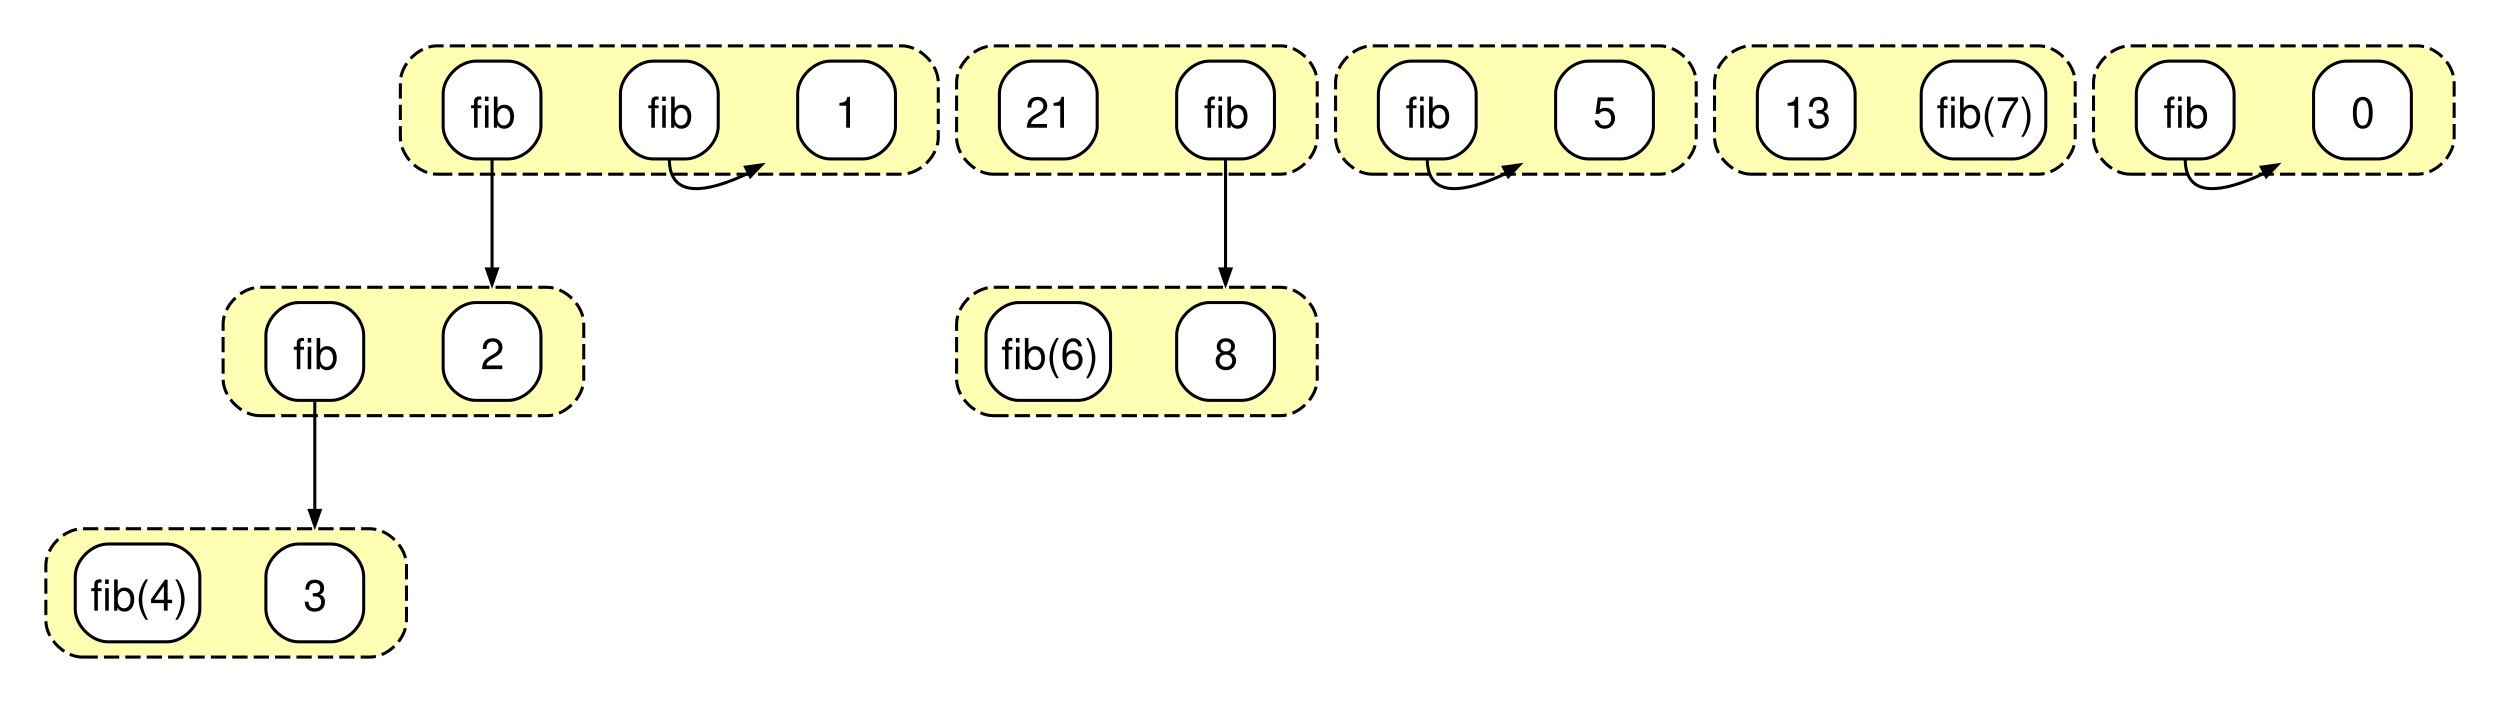
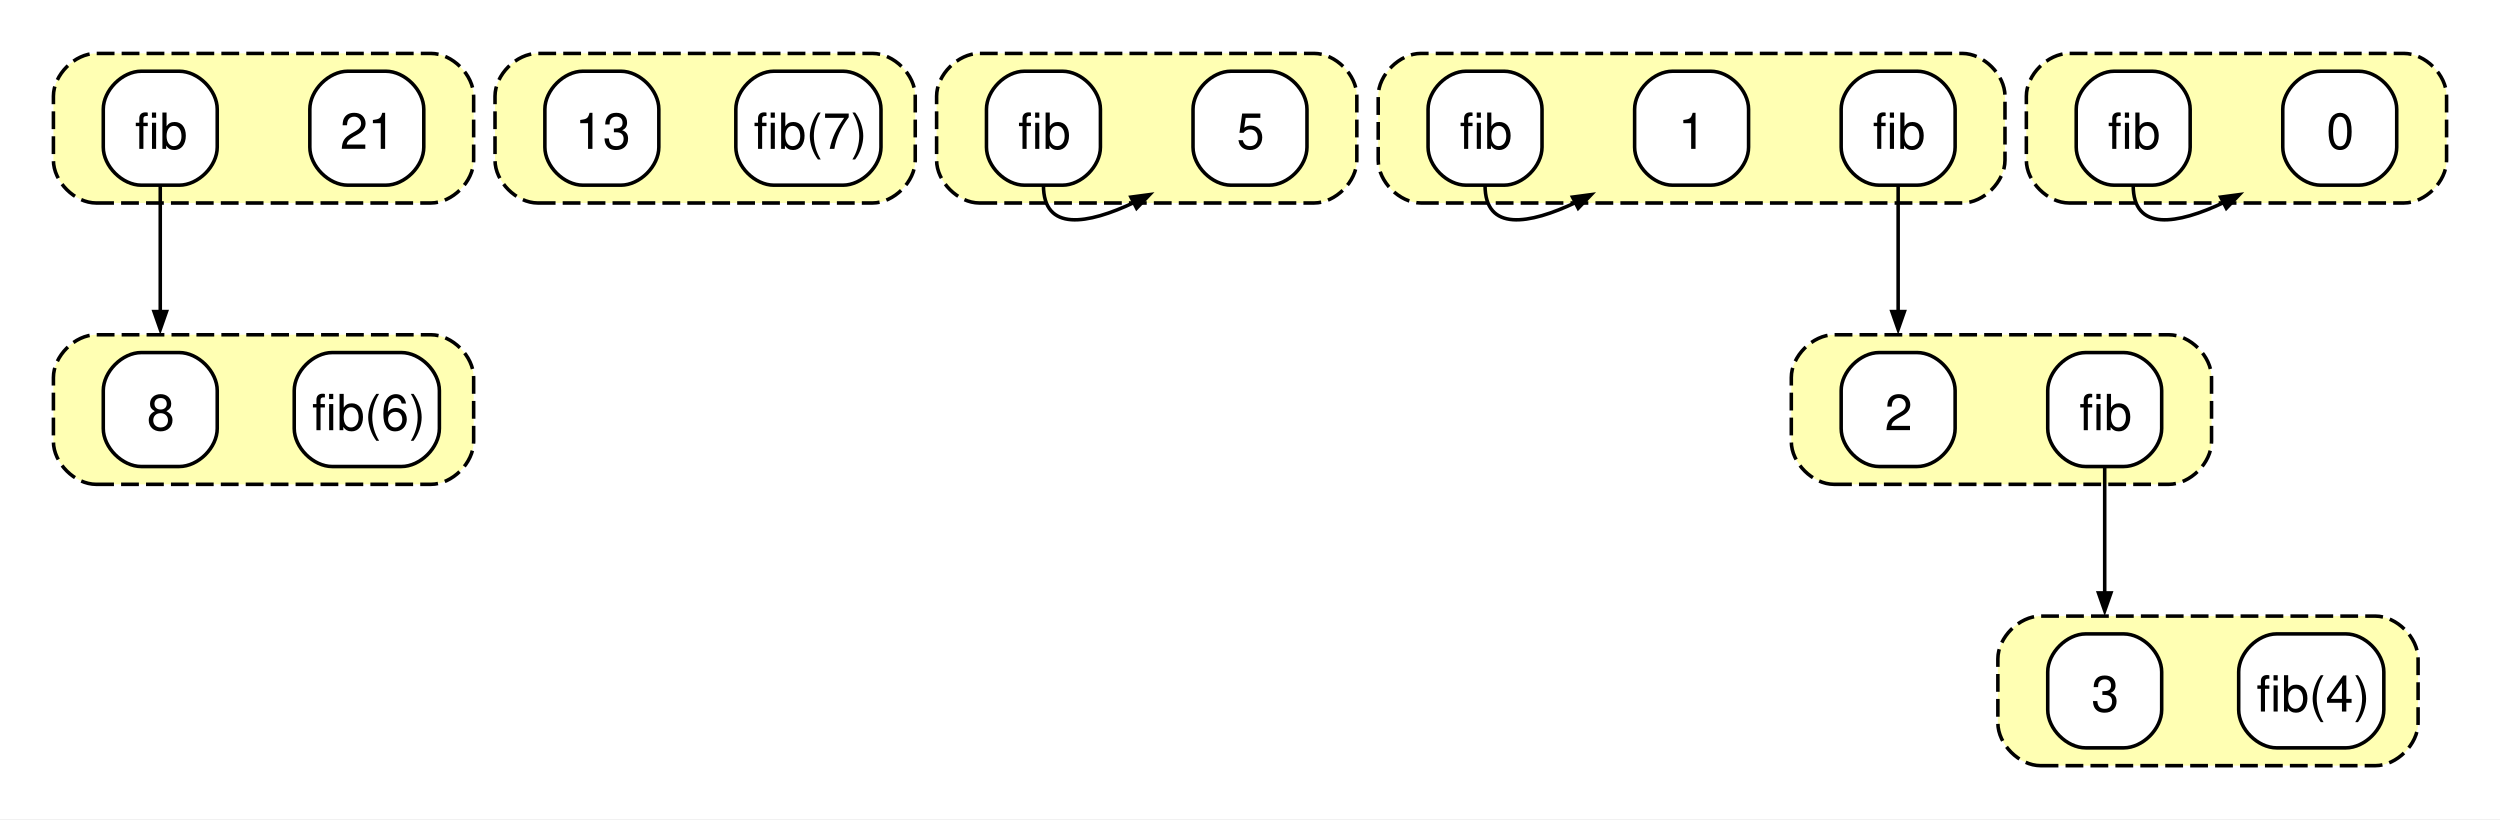
- <svg xmlns="http://www.w3.org/2000/svg" xmlns:xlink="http://www.w3.org/1999/xlink" width="818pt" height="230pt" viewBox="0.00 0.00 818.00 230.00">
+ <svg xmlns="http://www.w3.org/2000/svg" xmlns:xlink="http://www.w3.org/1999/xlink" width="702pt" height="230pt" viewBox="0.00 0.00 702.00 230.00">
  <g id="graph0" class="graph" transform="scale(1 1) rotate(0) translate(4 226)">
-     <polygon fill="white" stroke="none" points="-4,4 -4,-226 814,-226 814,4 -4,4" />
+     <polygon fill="white" stroke="none" points="-4,4 -4,-226 698,-226 698,4 -4,4" />
    <g id="clust1" class="cluster">
</g>
    <g id="clust2" class="cluster">
-       <path fill="#ffffb3" stroke="black" stroke-dasharray="5,2" d="M139,-169C139,-169 291,-169 291,-169 297,-169 303,-175 303,-181 303,-181 303,-199 303,-199 303,-205 297,-211 291,-211 291,-211 139,-211 139,-211 133,-211 127,-205 127,-199 127,-199 127,-181 127,-181 127,-175 133,-169 139,-169" />
+       <path fill="#ffffb3" stroke="black" stroke-dasharray="5,2" d="M23,-90C23,-90 117,-90 117,-90 123,-90 129,-96 129,-102 129,-102 129,-120 129,-120 129,-126 123,-132 117,-132 117,-132 23,-132 23,-132 17,-132 11,-126 11,-120 11,-120 11,-102 11,-102 11,-96 17,-90 23,-90" />
    </g>
    <g id="clust4" class="cluster">
</g>
    <g id="clust5" class="cluster">
-       <path fill="#ffffb3" stroke="black" stroke-dasharray="5,2" d="M321,-90C321,-90 415,-90 415,-90 421,-90 427,-96 427,-102 427,-102 427,-120 427,-120 427,-126 421,-132 415,-132 415,-132 321,-132 321,-132 315,-132 309,-126 309,-120 309,-120 309,-102 309,-102 309,-96 315,-90 321,-90" />
+       <path fill="#ffffb3" stroke="black" stroke-dasharray="5,2" d="M147,-169C147,-169 241,-169 241,-169 247,-169 253,-175 253,-181 253,-181 253,-199 253,-199 253,-205 247,-211 241,-211 241,-211 147,-211 147,-211 141,-211 135,-205 135,-199 135,-199 135,-181 135,-181 135,-175 141,-169 147,-169" />
    </g>
    <g id="clust7" class="cluster">
</g>
    <g id="clust8" class="cluster">
-       <path fill="#ffffb3" stroke="black" stroke-dasharray="5,2" d="M445,-169C445,-169 539,-169 539,-169 545,-169 551,-175 551,-181 551,-181 551,-199 551,-199 551,-205 545,-211 539,-211 539,-211 445,-211 445,-211 439,-211 433,-205 433,-199 433,-199 433,-181 433,-181 433,-175 439,-169 445,-169" />
+       <path fill="#ffffb3" stroke="black" stroke-dasharray="5,2" d="M271,-169C271,-169 365,-169 365,-169 371,-169 377,-175 377,-181 377,-181 377,-199 377,-199 377,-205 371,-211 365,-211 365,-211 271,-211 271,-211 265,-211 259,-205 259,-199 259,-199 259,-181 259,-181 259,-175 265,-169 271,-169" />
    </g>
    <g id="clust10" class="cluster">
</g>
    <g id="clust11" class="cluster">
-       <path fill="#ffffb3" stroke="black" stroke-dasharray="5,2" d="M569,-169C569,-169 663,-169 663,-169 669,-169 675,-175 675,-181 675,-181 675,-199 675,-199 675,-205 669,-211 663,-211 663,-211 569,-211 569,-211 563,-211 557,-205 557,-199 557,-199 557,-181 557,-181 557,-175 563,-169 569,-169" />
+       <path fill="#ffffb3" stroke="black" stroke-dasharray="5,2" d="M569,-11C569,-11 663,-11 663,-11 669,-11 675,-17 675,-23 675,-23 675,-41 675,-41 675,-47 669,-53 663,-53 663,-53 569,-53 569,-53 563,-53 557,-47 557,-41 557,-41 557,-23 557,-23 557,-17 563,-11 569,-11" />
    </g>
    <g id="clust13" class="cluster">
</g>
    <g id="clust14" class="cluster">
-       <path fill="#ffffb3" stroke="black" stroke-dasharray="5,2" d="M23,-11C23,-11 117,-11 117,-11 123,-11 129,-17 129,-23 129,-23 129,-41 129,-41 129,-47 123,-53 117,-53 117,-53 23,-53 23,-53 17,-53 11,-47 11,-41 11,-41 11,-23 11,-23 11,-17 17,-11 23,-11" />
+       <path fill="#ffffb3" stroke="black" stroke-dasharray="5,2" d="M23,-169C23,-169 117,-169 117,-169 123,-169 129,-175 129,-181 129,-181 129,-199 129,-199 129,-205 123,-211 117,-211 117,-211 23,-211 23,-211 17,-211 11,-205 11,-199 11,-199 11,-181 11,-181 11,-175 17,-169 23,-169" />
    </g>
    <g id="clust16" class="cluster">
</g>
    <g id="clust17" class="cluster">
-       <path fill="#ffffb3" stroke="black" stroke-dasharray="5,2" d="M693,-169C693,-169 787,-169 787,-169 793,-169 799,-175 799,-181 799,-181 799,-199 799,-199 799,-205 793,-211 787,-211 787,-211 693,-211 693,-211 687,-211 681,-205 681,-199 681,-199 681,-181 681,-181 681,-175 687,-169 693,-169" />
+       <path fill="#ffffb3" stroke="black" stroke-dasharray="5,2" d="M395,-169C395,-169 547,-169 547,-169 553,-169 559,-175 559,-181 559,-181 559,-199 559,-199 559,-205 553,-211 547,-211 547,-211 395,-211 395,-211 389,-211 383,-205 383,-199 383,-199 383,-181 383,-181 383,-175 389,-169 395,-169" />
    </g>
    <g id="clust19" class="cluster">
</g>
    <g id="clust20" class="cluster">
-       <path fill="#ffffb3" stroke="black" stroke-dasharray="5,2" d="M321,-169C321,-169 415,-169 415,-169 421,-169 427,-175 427,-181 427,-181 427,-199 427,-199 427,-205 421,-211 415,-211 415,-211 321,-211 321,-211 315,-211 309,-205 309,-199 309,-199 309,-181 309,-181 309,-175 315,-169 321,-169" />
+       <path fill="#ffffb3" stroke="black" stroke-dasharray="5,2" d="M577,-169C577,-169 671,-169 671,-169 677,-169 683,-175 683,-181 683,-181 683,-199 683,-199 683,-205 677,-211 671,-211 671,-211 577,-211 577,-211 571,-211 565,-205 565,-199 565,-199 565,-181 565,-181 565,-175 571,-169 577,-169" />
    </g>
    <g id="clust22" class="cluster">
</g>
    <g id="clust23" class="cluster">
-       <path fill="#ffffb3" stroke="black" stroke-dasharray="5,2" d="M81,-90C81,-90 175,-90 175,-90 181,-90 187,-96 187,-102 187,-102 187,-120 187,-120 187,-126 181,-132 175,-132 175,-132 81,-132 81,-132 75,-132 69,-126 69,-120 69,-120 69,-102 69,-102 69,-96 75,-90 81,-90" />
+       <path fill="#ffffb3" stroke="black" stroke-dasharray="5,2" d="M511,-90C511,-90 605,-90 605,-90 611,-90 617,-96 617,-102 617,-102 617,-120 617,-120 617,-126 611,-132 605,-132 605,-132 511,-132 511,-132 505,-132 499,-126 499,-120 499,-120 499,-102 499,-102 499,-96 505,-90 511,-90" />
    </g>
    <g id="edge1" class="edge">
-       <path fill="none" stroke="black" d="M215,-174C215,-160.72 227.54,-162.98 240.85,-169.32" />
-       <polygon fill="black" stroke="black" points="239.92,-171.32 245.17,-172.04 241.51,-168.21 239.92,-171.32" />
+       <path fill="none" stroke="black" d="M289,-174C289,-160.84 301.32,-162.94 314.5,-169.16" />
+       <polygon fill="black" stroke="black" points="313.57,-170.65 318.82,-171.35 315.16,-167.53 313.57,-170.65" />
    </g>
    <g id="edge2" class="edge">
-       <path fill="none" stroke="black" d="M157,-174C157,-160.98 157,-146.43 157,-134.7" />
-       <polygon fill="black" stroke="black" points="158.75,-138 157,-133 155.25,-138 158.75,-138" />
+       <path fill="none" stroke="black" d="M41,-174C41,-161.22 41,-146.96 41,-135.35" />
+       <polygon fill="black" stroke="black" points="42.75,-138.51 41,-133.51 39.25,-138.51 42.75,-138.51" />
    </g>
    <g id="edge3" class="edge">
-       <path fill="none" stroke="black" d="M463,-174C463,-160.72 475.54,-162.98 488.85,-169.32" />
-       <polygon fill="black" stroke="black" points="487.92,-171.32 493.17,-172.04 489.51,-168.21 487.92,-171.32" />
+       <path fill="none" stroke="black" d="M413,-174C413,-160.84 425.32,-162.94 438.5,-169.16" />
+       <polygon fill="black" stroke="black" points="437.57,-170.65 442.82,-171.35 439.16,-167.53 437.57,-170.65" />
    </g>
    <g id="edge4" class="edge">
-       <path fill="none" stroke="black" d="M711,-174C711,-160.72 723.54,-162.98 736.85,-169.32" />
-       <polygon fill="black" stroke="black" points="735.92,-171.32 741.17,-172.04 737.51,-168.21 735.92,-171.32" />
+       <path fill="none" stroke="black" d="M529,-174C529,-161.22 529,-146.96 529,-135.35" />
+       <polygon fill="black" stroke="black" points="530.75,-138.51 529,-133.51 527.25,-138.51 530.75,-138.51" />
    </g>
    <g id="edge5" class="edge">
-       <path fill="none" stroke="black" d="M397,-174C397,-160.98 397,-146.43 397,-134.7" />
-       <polygon fill="black" stroke="black" points="398.75,-138 397,-133 395.25,-138 398.75,-138" />
+       <path fill="none" stroke="black" d="M595,-174C595,-160.84 607.32,-162.94 620.5,-169.16" />
+       <polygon fill="black" stroke="black" points="619.57,-170.65 624.82,-171.35 621.16,-167.53 619.57,-170.65" />
    </g>
    <g id="edge6" class="edge">
-       <path fill="none" stroke="black" d="M99,-95C99,-81.98 99,-67.43 99,-55.7" />
-       <polygon fill="black" stroke="black" points="100.75,-59 99,-54 97.25,-59 100.75,-59" />
+       <path fill="none" stroke="black" d="M587,-95C587,-82.22 587,-67.96 587,-56.35" />
+       <polygon fill="black" stroke="black" points="588.75,-59.51 587,-54.51 585.25,-59.51 588.75,-59.51" />
    </g>
    <g id="node1" class="node">
      <g id="a_node1">
-         <a xlink:title="i64-5871781006564002453: fib-5871781006564002453">
-           <path fill="white" stroke="none" d="M209.67,-174C209.67,-174 220.33,-174 220.33,-174 225.67,-174 231,-179.33 231,-184.67 231,-184.67 231,-195.33 231,-195.33 231,-200.67 225.67,-206 220.33,-206 220.33,-206 209.67,-206 209.67,-206 204.33,-206 199,-200.67 199,-195.33 199,-195.33 199,-184.67 199,-184.67 199,-179.33 204.33,-174 209.67,-174" />
-           <text text-anchor="start" x="207.88" y="-184.2" font-family="Helvetica,sans-Serif" font-size="14.00">fib</text>
-           <path fill="none" stroke="black" d="M209.67,-174C209.67,-174 220.33,-174 220.33,-174 225.67,-174 231,-179.33 231,-184.67 231,-184.67 231,-195.33 231,-195.33 231,-200.67 225.67,-206 220.33,-206 220.33,-206 209.67,-206 209.67,-206 204.33,-206 199,-200.67 199,-195.33 199,-195.33 199,-184.67 199,-184.67 199,-179.33 204.33,-174 209.67,-174" />
+         <a xlink:title="i64-10080759905092916392: i64-10080759905092916392">
+           <path fill="white" stroke="none" d="M35.67,-95C35.67,-95 46.33,-95 46.33,-95 51.67,-95 57,-100.33 57,-105.67 57,-105.67 57,-116.33 57,-116.33 57,-121.67 51.67,-127 46.33,-127 46.33,-127 35.67,-127 35.67,-127 30.33,-127 25,-121.67 25,-116.33 25,-116.33 25,-105.67 25,-105.67 25,-100.33 30.33,-95 35.67,-95" />
+           <text text-anchor="start" x="37.25" y="-105.2" font-family="Helvetica,sans-Serif" font-size="14.00">8</text>
+           <path fill="none" stroke="black" d="M35.67,-95C35.67,-95 46.33,-95 46.33,-95 51.67,-95 57,-100.33 57,-105.67 57,-105.67 57,-116.33 57,-116.33 57,-121.67 51.67,-127 46.33,-127 46.33,-127 35.67,-127 35.67,-127 30.33,-127 25,-121.67 25,-116.33 25,-116.33 25,-105.67 25,-105.67 25,-100.33 30.33,-95 35.67,-95" />
        </a>
      </g>
    </g>
    <g id="node2" class="node">
      <g id="a_node2">
-         <a xlink:title="i64-5871781006564002453: i64-5871781006564002453">
-           <path fill="white" stroke="none" d="M267.67,-174C267.67,-174 278.33,-174 278.33,-174 283.67,-174 289,-179.33 289,-184.67 289,-184.67 289,-195.33 289,-195.33 289,-200.67 283.67,-206 278.33,-206 278.33,-206 267.67,-206 267.67,-206 262.33,-206 257,-200.67 257,-195.33 257,-195.33 257,-184.67 257,-184.67 257,-179.33 262.33,-174 267.67,-174" />
-           <text text-anchor="start" x="269.25" y="-184.2" font-family="Helvetica,sans-Serif" font-size="14.00">1</text>
-           <path fill="none" stroke="black" d="M267.67,-174C267.67,-174 278.33,-174 278.33,-174 283.67,-174 289,-179.33 289,-184.67 289,-184.67 289,-195.33 289,-195.33 289,-200.67 283.67,-206 278.33,-206 278.33,-206 267.67,-206 267.67,-206 262.33,-206 257,-200.67 257,-195.33 257,-195.33 257,-184.67 257,-184.67 257,-179.33 262.33,-174 267.67,-174" />
+         <a xlink:title="i64-10080759905092916392: fib-16783941965674463102">
+           <path fill="white" stroke="none" d="M89.29,-95C89.29,-95 108.71,-95 108.71,-95 114.04,-95 119.38,-100.33 119.38,-105.67 119.38,-105.67 119.38,-116.33 119.38,-116.33 119.38,-121.67 114.04,-127 108.71,-127 108.71,-127 89.29,-127 89.29,-127 83.96,-127 78.62,-121.67 78.62,-116.33 78.62,-116.33 78.62,-105.67 78.62,-105.67 78.62,-100.33 83.96,-95 89.29,-95" />
+           <text text-anchor="start" x="83.62" y="-105.2" font-family="Helvetica,sans-Serif" font-size="14.00">fib(6)</text>
+           <path fill="none" stroke="black" d="M89.29,-95C89.29,-95 108.71,-95 108.71,-95 114.04,-95 119.38,-100.33 119.38,-105.67 119.38,-105.67 119.38,-116.33 119.38,-116.33 119.38,-121.67 114.04,-127 108.71,-127 108.71,-127 89.29,-127 89.29,-127 83.96,-127 78.62,-121.67 78.62,-116.33 78.62,-116.33 78.62,-105.67 78.62,-105.67 78.62,-100.33 83.96,-95 89.29,-95" />
        </a>
      </g>
    </g>
    <g id="node3" class="node">
      <g id="a_node3">
-         <a xlink:title="i64-5871781006564002453: fib-11743562013128004906">
-           <path fill="white" stroke="none" d="M151.67,-174C151.67,-174 162.33,-174 162.33,-174 167.67,-174 173,-179.33 173,-184.67 173,-184.67 173,-195.33 173,-195.33 173,-200.67 167.67,-206 162.33,-206 162.33,-206 151.67,-206 151.67,-206 146.33,-206 141,-200.67 141,-195.33 141,-195.33 141,-184.67 141,-184.67 141,-179.33 146.33,-174 151.67,-174" />
-           <text text-anchor="start" x="149.88" y="-184.2" font-family="Helvetica,sans-Serif" font-size="14.00">fib</text>
-           <path fill="none" stroke="black" d="M151.67,-174C151.67,-174 162.33,-174 162.33,-174 167.67,-174 173,-179.33 173,-184.67 173,-184.67 173,-195.33 173,-195.33 173,-200.67 167.67,-206 162.33,-206 162.33,-206 151.67,-206 151.67,-206 146.33,-206 141,-200.67 141,-195.33 141,-195.33 141,-184.67 141,-184.67 141,-179.33 146.33,-174 151.67,-174" />
+         <a xlink:title="i64-2546176790493825425: i64-2546176790493825425">
+           <path fill="white" stroke="none" d="M159.67,-174C159.67,-174 170.33,-174 170.33,-174 175.67,-174 181,-179.33 181,-184.67 181,-184.67 181,-195.33 181,-195.33 181,-200.67 175.67,-206 170.33,-206 170.33,-206 159.67,-206 159.67,-206 154.33,-206 149,-200.67 149,-195.33 149,-195.33 149,-184.67 149,-184.67 149,-179.33 154.33,-174 159.67,-174" />
+           <text text-anchor="start" x="157.5" y="-184.2" font-family="Helvetica,sans-Serif" font-size="14.00">13</text>
+           <path fill="none" stroke="black" d="M159.67,-174C159.67,-174 170.33,-174 170.33,-174 175.67,-174 181,-179.33 181,-184.67 181,-184.67 181,-195.33 181,-195.33 181,-200.67 175.67,-206 170.33,-206 170.33,-206 159.67,-206 159.67,-206 154.33,-206 149,-200.67 149,-195.33 149,-195.33 149,-184.67 149,-184.67 149,-179.33 154.33,-174 159.67,-174" />
        </a>
      </g>
    </g>
    <g id="node4" class="node">
      <g id="a_node4">
-         <a xlink:title="i64-11743562013128004906: i64-11743562013128004906">
-           <path fill="white" stroke="none" d="M151.67,-95C151.67,-95 162.33,-95 162.33,-95 167.67,-95 173,-100.33 173,-105.67 173,-105.67 173,-116.33 173,-116.33 173,-121.67 167.67,-127 162.33,-127 162.33,-127 151.67,-127 151.67,-127 146.33,-127 141,-121.67 141,-116.33 141,-116.33 141,-105.67 141,-105.67 141,-100.33 146.33,-95 151.67,-95" />
-           <text text-anchor="start" x="153.25" y="-105.2" font-family="Helvetica,sans-Serif" font-size="14.00">2</text>
-           <path fill="none" stroke="black" d="M151.67,-95C151.67,-95 162.33,-95 162.33,-95 167.67,-95 173,-100.33 173,-105.67 173,-105.67 173,-116.33 173,-116.33 173,-121.67 167.67,-127 162.33,-127 162.33,-127 151.67,-127 151.67,-127 146.33,-127 141,-121.67 141,-116.33 141,-116.33 141,-105.67 141,-105.67 141,-100.33 146.33,-95 151.67,-95" />
+         <a xlink:title="i64-2546176790493825425: fib-4208978898528913939">
+           <path fill="white" stroke="none" d="M213.29,-174C213.29,-174 232.71,-174 232.71,-174 238.04,-174 243.38,-179.33 243.38,-184.67 243.38,-184.67 243.38,-195.33 243.38,-195.33 243.38,-200.67 238.04,-206 232.71,-206 232.71,-206 213.29,-206 213.29,-206 207.96,-206 202.62,-200.67 202.62,-195.33 202.62,-195.33 202.62,-184.67 202.62,-184.67 202.62,-179.33 207.96,-174 213.29,-174" />
+           <text text-anchor="start" x="207.62" y="-184.2" font-family="Helvetica,sans-Serif" font-size="14.00">fib(7)</text>
+           <path fill="none" stroke="black" d="M213.29,-174C213.29,-174 232.71,-174 232.71,-174 238.04,-174 243.38,-179.33 243.38,-184.67 243.38,-184.67 243.38,-195.33 243.38,-195.33 243.38,-200.67 238.04,-206 232.71,-206 232.71,-206 213.29,-206 213.29,-206 207.96,-206 202.62,-200.67 202.62,-195.33 202.62,-195.33 202.62,-184.67 202.62,-184.67 202.62,-179.33 207.96,-174 213.29,-174" />
        </a>
      </g>
    </g>
    <g id="node5" class="node">
      <g id="a_node5">
-         <a xlink:title="i64-10080759905092916392: i64-10080759905092916392">
-           <path fill="white" stroke="none" d="M391.67,-95C391.67,-95 402.33,-95 402.33,-95 407.67,-95 413,-100.33 413,-105.67 413,-105.67 413,-116.33 413,-116.33 413,-121.67 407.67,-127 402.33,-127 402.33,-127 391.67,-127 391.67,-127 386.33,-127 381,-121.67 381,-116.33 381,-116.33 381,-105.67 381,-105.67 381,-100.33 386.33,-95 391.67,-95" />
-           <text text-anchor="start" x="393.25" y="-105.2" font-family="Helvetica,sans-Serif" font-size="14.00">8</text>
-           <path fill="none" stroke="black" d="M391.67,-95C391.67,-95 402.33,-95 402.33,-95 407.67,-95 413,-100.33 413,-105.67 413,-105.67 413,-116.33 413,-116.33 413,-121.67 407.67,-127 402.33,-127 402.33,-127 391.67,-127 391.67,-127 386.33,-127 381,-121.67 381,-116.33 381,-116.33 381,-105.67 381,-105.67 381,-100.33 386.33,-95 391.67,-95" />
+         <a xlink:title="i64-10912160959110460649: fib-10912160959110460649">
+           <path fill="white" stroke="none" d="M283.67,-174C283.67,-174 294.33,-174 294.33,-174 299.67,-174 305,-179.33 305,-184.67 305,-184.67 305,-195.33 305,-195.33 305,-200.67 299.67,-206 294.33,-206 294.33,-206 283.67,-206 283.67,-206 278.33,-206 273,-200.67 273,-195.33 273,-195.33 273,-184.67 273,-184.67 273,-179.33 278.33,-174 283.67,-174" />
+           <text text-anchor="start" x="281.88" y="-184.2" font-family="Helvetica,sans-Serif" font-size="14.00">fib</text>
+           <path fill="none" stroke="black" d="M283.67,-174C283.67,-174 294.33,-174 294.33,-174 299.67,-174 305,-179.33 305,-184.67 305,-184.67 305,-195.33 305,-195.33 305,-200.67 299.67,-206 294.33,-206 294.33,-206 283.67,-206 283.67,-206 278.33,-206 273,-200.67 273,-195.33 273,-195.33 273,-184.67 273,-184.67 273,-179.33 278.33,-174 283.67,-174" />
        </a>
      </g>
    </g>
    <g id="node6" class="node">
      <g id="a_node6">
-         <a xlink:title="i64-10080759905092916392: fib-16783941965674463102">
-           <path fill="white" stroke="none" d="M329.29,-95C329.29,-95 348.71,-95 348.71,-95 354.04,-95 359.38,-100.33 359.38,-105.67 359.38,-105.67 359.38,-116.33 359.38,-116.33 359.38,-121.67 354.04,-127 348.71,-127 348.71,-127 329.29,-127 329.29,-127 323.96,-127 318.62,-121.67 318.62,-116.33 318.62,-116.33 318.62,-105.67 318.62,-105.67 318.62,-100.33 323.96,-95 329.29,-95" />
-           <text text-anchor="start" x="323.62" y="-105.2" font-family="Helvetica,sans-Serif" font-size="14.00">fib(6)</text>
-           <path fill="none" stroke="black" d="M329.29,-95C329.29,-95 348.71,-95 348.71,-95 354.04,-95 359.38,-100.33 359.38,-105.67 359.38,-105.67 359.38,-116.33 359.38,-116.33 359.38,-121.67 354.04,-127 348.71,-127 348.71,-127 329.29,-127 329.29,-127 323.96,-127 318.62,-121.67 318.62,-116.33 318.62,-116.33 318.62,-105.67 318.62,-105.67 318.62,-100.33 323.96,-95 329.29,-95" />
+         <a xlink:title="i64-10912160959110460649: i64-10912160959110460649">
+           <path fill="white" stroke="none" d="M341.67,-174C341.67,-174 352.33,-174 352.33,-174 357.67,-174 363,-179.33 363,-184.67 363,-184.67 363,-195.33 363,-195.33 363,-200.67 357.67,-206 352.33,-206 352.33,-206 341.67,-206 341.67,-206 336.33,-206 331,-200.67 331,-195.33 331,-195.33 331,-184.67 331,-184.67 331,-179.33 336.33,-174 341.67,-174" />
+           <text text-anchor="start" x="343.25" y="-184.2" font-family="Helvetica,sans-Serif" font-size="14.00">5</text>
+           <path fill="none" stroke="black" d="M341.67,-174C341.67,-174 352.33,-174 352.33,-174 357.67,-174 363,-179.33 363,-184.67 363,-184.67 363,-195.33 363,-195.33 363,-200.67 357.67,-206 352.33,-206 352.33,-206 341.67,-206 341.67,-206 336.33,-206 331,-200.67 331,-195.33 331,-195.33 331,-184.67 331,-184.67 331,-179.33 336.33,-174 341.67,-174" />
        </a>
      </g>
    </g>
    <g id="node7" class="node">
      <g id="a_node7">
-         <a xlink:title="i64-10912160959110460649: fib-10912160959110460649">
-           <path fill="white" stroke="none" d="M457.67,-174C457.67,-174 468.33,-174 468.33,-174 473.67,-174 479,-179.33 479,-184.67 479,-184.67 479,-195.33 479,-195.33 479,-200.67 473.67,-206 468.33,-206 468.33,-206 457.67,-206 457.67,-206 452.33,-206 447,-200.67 447,-195.33 447,-195.33 447,-184.67 447,-184.67 447,-179.33 452.33,-174 457.67,-174" />
-           <text text-anchor="start" x="455.88" y="-184.2" font-family="Helvetica,sans-Serif" font-size="14.00">fib</text>
-           <path fill="none" stroke="black" d="M457.67,-174C457.67,-174 468.33,-174 468.33,-174 473.67,-174 479,-179.33 479,-184.67 479,-184.67 479,-195.33 479,-195.33 479,-200.67 473.67,-206 468.33,-206 468.33,-206 457.67,-206 457.67,-206 452.33,-206 447,-200.67 447,-195.33 447,-195.33 447,-184.67 447,-184.67 447,-179.33 452.33,-174 457.67,-174" />
+         <a xlink:title="i64-17615343019692007359: i64-17615343019692007359">
+           <path fill="white" stroke="none" d="M581.67,-16C581.67,-16 592.33,-16 592.33,-16 597.67,-16 603,-21.33 603,-26.67 603,-26.67 603,-37.33 603,-37.33 603,-42.67 597.67,-48 592.33,-48 592.33,-48 581.67,-48 581.67,-48 576.33,-48 571,-42.67 571,-37.33 571,-37.33 571,-26.67 571,-26.67 571,-21.33 576.33,-16 581.67,-16" />
+           <text text-anchor="start" x="583.25" y="-26.2" font-family="Helvetica,sans-Serif" font-size="14.00">3</text>
+           <path fill="none" stroke="black" d="M581.67,-16C581.67,-16 592.33,-16 592.33,-16 597.67,-16 603,-21.33 603,-26.67 603,-26.67 603,-37.33 603,-37.33 603,-42.67 597.67,-48 592.33,-48 592.33,-48 581.67,-48 581.67,-48 576.33,-48 571,-42.67 571,-37.33 571,-37.33 571,-26.67 571,-26.67 571,-21.33 576.33,-16 581.67,-16" />
        </a>
      </g>
    </g>
    <g id="node8" class="node">
      <g id="a_node8">
-         <a xlink:title="i64-10912160959110460649: i64-10912160959110460649">
-           <path fill="white" stroke="none" d="M515.67,-174C515.67,-174 526.33,-174 526.33,-174 531.67,-174 537,-179.33 537,-184.67 537,-184.67 537,-195.33 537,-195.33 537,-200.67 531.67,-206 526.33,-206 526.33,-206 515.67,-206 515.67,-206 510.33,-206 505,-200.67 505,-195.33 505,-195.33 505,-184.67 505,-184.67 505,-179.33 510.33,-174 515.67,-174" />
-           <text text-anchor="start" x="517.25" y="-184.2" font-family="Helvetica,sans-Serif" font-size="14.00">5</text>
-           <path fill="none" stroke="black" d="M515.67,-174C515.67,-174 526.33,-174 526.33,-174 531.67,-174 537,-179.33 537,-184.67 537,-184.67 537,-195.33 537,-195.33 537,-200.67 531.67,-206 526.33,-206 526.33,-206 515.67,-206 515.67,-206 510.33,-206 505,-200.67 505,-195.33 505,-195.33 505,-184.67 505,-184.67 505,-179.33 510.33,-174 515.67,-174" />
+         <a xlink:title="i64-17615343019692007359: fib-5040379952546458196">
+           <path fill="white" stroke="none" d="M635.29,-16C635.29,-16 654.71,-16 654.71,-16 660.04,-16 665.38,-21.33 665.38,-26.67 665.38,-26.67 665.38,-37.33 665.38,-37.33 665.38,-42.67 660.04,-48 654.71,-48 654.71,-48 635.29,-48 635.29,-48 629.96,-48 624.62,-42.67 624.62,-37.33 624.62,-37.33 624.62,-26.67 624.62,-26.67 624.62,-21.33 629.96,-16 635.29,-16" />
+           <text text-anchor="start" x="629.62" y="-26.2" font-family="Helvetica,sans-Serif" font-size="14.00">fib(4)</text>
+           <path fill="none" stroke="black" d="M635.29,-16C635.29,-16 654.71,-16 654.71,-16 660.04,-16 665.38,-21.33 665.38,-26.67 665.38,-26.67 665.38,-37.33 665.38,-37.33 665.38,-42.67 660.04,-48 654.71,-48 654.71,-48 635.29,-48 635.29,-48 629.96,-48 624.62,-42.67 624.62,-37.33 624.62,-37.33 624.62,-26.67 624.62,-26.67 624.62,-21.33 629.96,-16 635.29,-16" />
        </a>
      </g>
    </g>
    <g id="node9" class="node">
      <g id="a_node9">
-         <a xlink:title="i64-2546176790493825425: fib-4208978898528913939">
-           <path fill="white" stroke="none" d="M635.29,-174C635.29,-174 654.71,-174 654.71,-174 660.04,-174 665.38,-179.33 665.38,-184.67 665.38,-184.67 665.38,-195.33 665.38,-195.33 665.38,-200.67 660.04,-206 654.71,-206 654.71,-206 635.29,-206 635.29,-206 629.96,-206 624.62,-200.67 624.62,-195.33 624.62,-195.33 624.62,-184.67 624.62,-184.67 624.62,-179.33 629.96,-174 635.29,-174" />
-           <text text-anchor="start" x="629.62" y="-184.2" font-family="Helvetica,sans-Serif" font-size="14.00">fib(7)</text>
-           <path fill="none" stroke="black" d="M635.29,-174C635.29,-174 654.71,-174 654.71,-174 660.04,-174 665.38,-179.33 665.38,-184.67 665.38,-184.67 665.38,-195.33 665.38,-195.33 665.38,-200.67 660.04,-206 654.71,-206 654.71,-206 635.29,-206 635.29,-206 629.96,-206 624.62,-200.67 624.62,-195.33 624.62,-195.33 624.62,-184.67 624.62,-184.67 624.62,-179.33 629.96,-174 635.29,-174" />
+         <a xlink:title="i64-12626936695586741817: fib-10080759905092916392">
+           <path fill="white" stroke="none" d="M35.67,-174C35.67,-174 46.33,-174 46.33,-174 51.67,-174 57,-179.33 57,-184.67 57,-184.67 57,-195.33 57,-195.33 57,-200.67 51.67,-206 46.33,-206 46.33,-206 35.67,-206 35.67,-206 30.33,-206 25,-200.67 25,-195.33 25,-195.33 25,-184.67 25,-184.67 25,-179.33 30.33,-174 35.67,-174" />
+           <text text-anchor="start" x="33.88" y="-184.2" font-family="Helvetica,sans-Serif" font-size="14.00">fib</text>
+           <path fill="none" stroke="black" d="M35.67,-174C35.67,-174 46.33,-174 46.33,-174 51.67,-174 57,-179.33 57,-184.67 57,-184.67 57,-195.33 57,-195.33 57,-200.67 51.67,-206 46.33,-206 46.33,-206 35.67,-206 35.67,-206 30.33,-206 25,-200.67 25,-195.33 25,-195.33 25,-184.67 25,-184.67 25,-179.33 30.33,-174 35.67,-174" />
        </a>
      </g>
    </g>
    <g id="node10" class="node">
      <g id="a_node10">
-         <a xlink:title="i64-2546176790493825425: i64-2546176790493825425">
-           <path fill="white" stroke="none" d="M581.67,-174C581.67,-174 592.33,-174 592.33,-174 597.67,-174 603,-179.33 603,-184.67 603,-184.67 603,-195.33 603,-195.33 603,-200.67 597.67,-206 592.33,-206 592.33,-206 581.67,-206 581.67,-206 576.33,-206 571,-200.67 571,-195.33 571,-195.33 571,-184.67 571,-184.67 571,-179.33 576.33,-174 581.67,-174" />
-           <text text-anchor="start" x="579.5" y="-184.2" font-family="Helvetica,sans-Serif" font-size="14.00">13</text>
-           <path fill="none" stroke="black" d="M581.67,-174C581.67,-174 592.33,-174 592.33,-174 597.67,-174 603,-179.33 603,-184.67 603,-184.67 603,-195.33 603,-195.33 603,-200.67 597.67,-206 592.33,-206 592.33,-206 581.67,-206 581.67,-206 576.33,-206 571,-200.67 571,-195.33 571,-195.33 571,-184.67 571,-184.67 571,-179.33 576.33,-174 581.67,-174" />
+         <a xlink:title="i64-12626936695586741817: i64-12626936695586741817">
+           <path fill="white" stroke="none" d="M93.67,-174C93.67,-174 104.33,-174 104.33,-174 109.67,-174 115,-179.33 115,-184.67 115,-184.67 115,-195.33 115,-195.33 115,-200.67 109.67,-206 104.33,-206 104.33,-206 93.67,-206 93.67,-206 88.33,-206 83,-200.67 83,-195.33 83,-195.33 83,-184.67 83,-184.67 83,-179.33 88.33,-174 93.67,-174" />
+           <text text-anchor="start" x="91.5" y="-184.2" font-family="Helvetica,sans-Serif" font-size="14.00">21</text>
+           <path fill="none" stroke="black" d="M93.67,-174C93.67,-174 104.33,-174 104.33,-174 109.67,-174 115,-179.33 115,-184.67 115,-184.67 115,-195.33 115,-195.33 115,-200.67 109.67,-206 104.33,-206 104.33,-206 93.67,-206 93.67,-206 88.33,-206 83,-200.67 83,-195.33 83,-195.33 83,-184.67 83,-184.67 83,-179.33 88.33,-174 93.67,-174" />
        </a>
      </g>
    </g>
    <g id="node11" class="node">
      <g id="a_node11">
-         <a xlink:title="i64-17615343019692007359: i64-17615343019692007359">
-           <path fill="white" stroke="none" d="M93.67,-16C93.67,-16 104.33,-16 104.33,-16 109.67,-16 115,-21.33 115,-26.67 115,-26.67 115,-37.33 115,-37.33 115,-42.67 109.67,-48 104.33,-48 104.33,-48 93.67,-48 93.67,-48 88.33,-48 83,-42.67 83,-37.33 83,-37.33 83,-26.67 83,-26.67 83,-21.33 88.33,-16 93.67,-16" />
-           <text text-anchor="start" x="95.25" y="-26.2" font-family="Helvetica,sans-Serif" font-size="14.00">3</text>
-           <path fill="none" stroke="black" d="M93.67,-16C93.67,-16 104.33,-16 104.33,-16 109.67,-16 115,-21.33 115,-26.67 115,-26.67 115,-37.33 115,-37.33 115,-42.67 109.67,-48 104.33,-48 104.33,-48 93.67,-48 93.67,-48 88.33,-48 83,-42.67 83,-37.33 83,-37.33 83,-26.67 83,-26.67 83,-21.33 88.33,-16 93.67,-16" />
+         <a xlink:title="i64-5871781006564002453: fib-5871781006564002453">
+           <path fill="white" stroke="none" d="M407.67,-174C407.67,-174 418.33,-174 418.33,-174 423.67,-174 429,-179.33 429,-184.67 429,-184.67 429,-195.33 429,-195.33 429,-200.67 423.67,-206 418.33,-206 418.33,-206 407.67,-206 407.67,-206 402.33,-206 397,-200.67 397,-195.33 397,-195.33 397,-184.67 397,-184.67 397,-179.33 402.33,-174 407.67,-174" />
+           <text text-anchor="start" x="405.88" y="-184.2" font-family="Helvetica,sans-Serif" font-size="14.00">fib</text>
+           <path fill="none" stroke="black" d="M407.67,-174C407.67,-174 418.33,-174 418.33,-174 423.67,-174 429,-179.33 429,-184.67 429,-184.67 429,-195.33 429,-195.33 429,-200.67 423.67,-206 418.33,-206 418.33,-206 407.67,-206 407.67,-206 402.33,-206 397,-200.67 397,-195.33 397,-195.33 397,-184.67 397,-184.67 397,-179.33 402.33,-174 407.67,-174" />
        </a>
      </g>
    </g>
    <g id="node12" class="node">
      <g id="a_node12">
-         <a xlink:title="i64-17615343019692007359: fib-5040379952546458196">
-           <path fill="white" stroke="none" d="M31.29,-16C31.29,-16 50.71,-16 50.71,-16 56.04,-16 61.38,-21.33 61.38,-26.67 61.38,-26.67 61.38,-37.33 61.38,-37.33 61.38,-42.67 56.04,-48 50.71,-48 50.71,-48 31.29,-48 31.29,-48 25.96,-48 20.62,-42.67 20.62,-37.33 20.62,-37.33 20.62,-26.67 20.62,-26.67 20.62,-21.33 25.96,-16 31.29,-16" />
-           <text text-anchor="start" x="25.62" y="-26.2" font-family="Helvetica,sans-Serif" font-size="14.00">fib(4)</text>
-           <path fill="none" stroke="black" d="M31.29,-16C31.29,-16 50.71,-16 50.71,-16 56.04,-16 61.38,-21.33 61.38,-26.67 61.38,-26.67 61.38,-37.33 61.38,-37.33 61.38,-42.67 56.04,-48 50.71,-48 50.71,-48 31.29,-48 31.29,-48 25.96,-48 20.62,-42.67 20.62,-37.33 20.62,-37.33 20.62,-26.67 20.62,-26.67 20.62,-21.33 25.96,-16 31.29,-16" />
+         <a xlink:title="i64-5871781006564002453: i64-5871781006564002453">
+           <path fill="white" stroke="none" d="M465.67,-174C465.67,-174 476.33,-174 476.33,-174 481.67,-174 487,-179.33 487,-184.67 487,-184.67 487,-195.33 487,-195.33 487,-200.67 481.67,-206 476.33,-206 476.33,-206 465.67,-206 465.67,-206 460.33,-206 455,-200.67 455,-195.33 455,-195.33 455,-184.67 455,-184.67 455,-179.33 460.33,-174 465.67,-174" />
+           <text text-anchor="start" x="467.25" y="-184.2" font-family="Helvetica,sans-Serif" font-size="14.00">1</text>
+           <path fill="none" stroke="black" d="M465.67,-174C465.67,-174 476.33,-174 476.33,-174 481.67,-174 487,-179.33 487,-184.67 487,-184.67 487,-195.33 487,-195.33 487,-200.67 481.67,-206 476.33,-206 476.33,-206 465.67,-206 465.67,-206 460.33,-206 455,-200.67 455,-195.33 455,-195.33 455,-184.67 455,-184.67 455,-179.33 460.33,-174 465.67,-174" />
        </a>
      </g>
    </g>
    <g id="node13" class="node">
      <g id="a_node13">
-         <a xlink:title="i64-0: fib-0">
-           <path fill="white" stroke="none" d="M705.67,-174C705.67,-174 716.33,-174 716.33,-174 721.67,-174 727,-179.33 727,-184.67 727,-184.67 727,-195.33 727,-195.33 727,-200.67 721.67,-206 716.33,-206 716.33,-206 705.67,-206 705.67,-206 700.33,-206 695,-200.67 695,-195.33 695,-195.33 695,-184.67 695,-184.67 695,-179.33 700.33,-174 705.67,-174" />
-           <text text-anchor="start" x="703.88" y="-184.2" font-family="Helvetica,sans-Serif" font-size="14.00">fib</text>
-           <path fill="none" stroke="black" d="M705.67,-174C705.67,-174 716.33,-174 716.33,-174 721.67,-174 727,-179.33 727,-184.67 727,-184.67 727,-195.33 727,-195.33 727,-200.67 721.67,-206 716.33,-206 716.33,-206 705.67,-206 705.67,-206 700.33,-206 695,-200.67 695,-195.33 695,-195.33 695,-184.67 695,-184.67 695,-179.33 700.33,-174 705.67,-174" />
+         <a xlink:title="i64-5871781006564002453: fib-11743562013128004906">
+           <path fill="white" stroke="none" d="M523.67,-174C523.67,-174 534.33,-174 534.33,-174 539.67,-174 545,-179.33 545,-184.67 545,-184.67 545,-195.33 545,-195.33 545,-200.67 539.67,-206 534.33,-206 534.33,-206 523.67,-206 523.67,-206 518.33,-206 513,-200.67 513,-195.33 513,-195.33 513,-184.67 513,-184.67 513,-179.33 518.33,-174 523.67,-174" />
+           <text text-anchor="start" x="521.88" y="-184.2" font-family="Helvetica,sans-Serif" font-size="14.00">fib</text>
+           <path fill="none" stroke="black" d="M523.67,-174C523.67,-174 534.33,-174 534.33,-174 539.67,-174 545,-179.33 545,-184.67 545,-184.67 545,-195.33 545,-195.33 545,-200.67 539.67,-206 534.33,-206 534.33,-206 523.67,-206 523.67,-206 518.33,-206 513,-200.67 513,-195.33 513,-195.33 513,-184.67 513,-184.67 513,-179.33 518.33,-174 523.67,-174" />
        </a>
      </g>
    </g>
    <g id="node14" class="node">
      <g id="a_node14">
-         <a xlink:title="i64-0: i64-0">
-           <path fill="white" stroke="none" d="M763.67,-174C763.67,-174 774.33,-174 774.33,-174 779.67,-174 785,-179.33 785,-184.67 785,-184.67 785,-195.33 785,-195.33 785,-200.67 779.67,-206 774.33,-206 774.33,-206 763.67,-206 763.67,-206 758.33,-206 753,-200.67 753,-195.33 753,-195.33 753,-184.67 753,-184.67 753,-179.33 758.33,-174 763.67,-174" />
-           <text text-anchor="start" x="765.25" y="-184.2" font-family="Helvetica,sans-Serif" font-size="14.00">0</text>
-           <path fill="none" stroke="black" d="M763.67,-174C763.67,-174 774.33,-174 774.33,-174 779.67,-174 785,-179.33 785,-184.67 785,-184.67 785,-195.33 785,-195.33 785,-200.67 779.67,-206 774.33,-206 774.33,-206 763.67,-206 763.67,-206 758.33,-206 753,-200.67 753,-195.33 753,-195.33 753,-184.67 753,-184.67 753,-179.33 758.33,-174 763.67,-174" />
+         <a xlink:title="i64-11743562013128004906: i64-11743562013128004906">
+           <path fill="white" stroke="none" d="M523.67,-95C523.67,-95 534.33,-95 534.33,-95 539.67,-95 545,-100.33 545,-105.67 545,-105.67 545,-116.33 545,-116.33 545,-121.67 539.67,-127 534.33,-127 534.33,-127 523.67,-127 523.67,-127 518.33,-127 513,-121.67 513,-116.33 513,-116.33 513,-105.67 513,-105.67 513,-100.33 518.33,-95 523.67,-95" />
+           <text text-anchor="start" x="525.25" y="-105.2" font-family="Helvetica,sans-Serif" font-size="14.00">2</text>
+           <path fill="none" stroke="black" d="M523.67,-95C523.67,-95 534.33,-95 534.33,-95 539.67,-95 545,-100.33 545,-105.67 545,-105.67 545,-116.33 545,-116.33 545,-121.67 539.67,-127 534.33,-127 534.33,-127 523.67,-127 523.67,-127 518.33,-127 513,-121.67 513,-116.33 513,-116.33 513,-105.67 513,-105.67 513,-100.33 518.33,-95 523.67,-95" />
        </a>
      </g>
    </g>
    <g id="node15" class="node">
      <g id="a_node15">
-         <a xlink:title="i64-12626936695586741817: fib-10080759905092916392">
-           <path fill="white" stroke="none" d="M391.67,-174C391.67,-174 402.33,-174 402.33,-174 407.67,-174 413,-179.33 413,-184.67 413,-184.67 413,-195.33 413,-195.33 413,-200.67 407.67,-206 402.33,-206 402.33,-206 391.67,-206 391.67,-206 386.33,-206 381,-200.67 381,-195.33 381,-195.33 381,-184.67 381,-184.67 381,-179.33 386.33,-174 391.67,-174" />
-           <text text-anchor="start" x="389.88" y="-184.2" font-family="Helvetica,sans-Serif" font-size="14.00">fib</text>
-           <path fill="none" stroke="black" d="M391.67,-174C391.67,-174 402.33,-174 402.33,-174 407.67,-174 413,-179.33 413,-184.67 413,-184.67 413,-195.33 413,-195.33 413,-200.67 407.67,-206 402.33,-206 402.33,-206 391.67,-206 391.67,-206 386.33,-206 381,-200.67 381,-195.33 381,-195.33 381,-184.67 381,-184.67 381,-179.33 386.33,-174 391.67,-174" />
+         <a xlink:title="i64-0: fib-0">
+           <path fill="white" stroke="none" d="M589.67,-174C589.67,-174 600.33,-174 600.33,-174 605.67,-174 611,-179.33 611,-184.67 611,-184.67 611,-195.33 611,-195.33 611,-200.67 605.67,-206 600.33,-206 600.33,-206 589.67,-206 589.67,-206 584.33,-206 579,-200.67 579,-195.33 579,-195.33 579,-184.67 579,-184.67 579,-179.33 584.33,-174 589.67,-174" />
+           <text text-anchor="start" x="587.88" y="-184.2" font-family="Helvetica,sans-Serif" font-size="14.00">fib</text>
+           <path fill="none" stroke="black" d="M589.67,-174C589.67,-174 600.33,-174 600.33,-174 605.67,-174 611,-179.33 611,-184.67 611,-184.67 611,-195.33 611,-195.33 611,-200.67 605.67,-206 600.33,-206 600.33,-206 589.67,-206 589.67,-206 584.33,-206 579,-200.67 579,-195.33 579,-195.33 579,-184.67 579,-184.67 579,-179.33 584.33,-174 589.67,-174" />
        </a>
      </g>
    </g>
    <g id="node16" class="node">
      <g id="a_node16">
-         <a xlink:title="i64-12626936695586741817: i64-12626936695586741817">
-           <path fill="white" stroke="none" d="M333.67,-174C333.67,-174 344.33,-174 344.33,-174 349.67,-174 355,-179.33 355,-184.67 355,-184.67 355,-195.33 355,-195.33 355,-200.67 349.67,-206 344.33,-206 344.33,-206 333.67,-206 333.67,-206 328.33,-206 323,-200.67 323,-195.33 323,-195.33 323,-184.67 323,-184.67 323,-179.33 328.33,-174 333.67,-174" />
-           <text text-anchor="start" x="331.5" y="-184.2" font-family="Helvetica,sans-Serif" font-size="14.00">21</text>
-           <path fill="none" stroke="black" d="M333.67,-174C333.67,-174 344.33,-174 344.33,-174 349.67,-174 355,-179.33 355,-184.67 355,-184.67 355,-195.33 355,-195.33 355,-200.67 349.67,-206 344.33,-206 344.33,-206 333.67,-206 333.67,-206 328.33,-206 323,-200.67 323,-195.33 323,-195.33 323,-184.67 323,-184.67 323,-179.33 328.33,-174 333.67,-174" />
+         <a xlink:title="i64-0: i64-0">
+           <path fill="white" stroke="none" d="M647.67,-174C647.67,-174 658.33,-174 658.33,-174 663.67,-174 669,-179.33 669,-184.67 669,-184.67 669,-195.33 669,-195.33 669,-200.67 663.67,-206 658.33,-206 658.33,-206 647.67,-206 647.67,-206 642.33,-206 637,-200.67 637,-195.33 637,-195.33 637,-184.67 637,-184.67 637,-179.33 642.33,-174 647.67,-174" />
+           <text text-anchor="start" x="649.25" y="-184.2" font-family="Helvetica,sans-Serif" font-size="14.00">0</text>
+           <path fill="none" stroke="black" d="M647.67,-174C647.67,-174 658.33,-174 658.33,-174 663.67,-174 669,-179.33 669,-184.67 669,-184.67 669,-195.33 669,-195.33 669,-200.67 663.67,-206 658.33,-206 658.33,-206 647.67,-206 647.67,-206 642.33,-206 637,-200.67 637,-195.33 637,-195.33 637,-184.67 637,-184.67 637,-179.33 642.33,-174 647.67,-174" />
        </a>
      </g>
    </g>
    <g id="node17" class="node">
      <g id="a_node17">
        <a xlink:title="i64-11743562013128004906: fib-17615343019692007359">
-           <path fill="white" stroke="none" d="M93.67,-95C93.67,-95 104.33,-95 104.33,-95 109.67,-95 115,-100.33 115,-105.67 115,-105.67 115,-116.33 115,-116.33 115,-121.67 109.67,-127 104.33,-127 104.33,-127 93.67,-127 93.67,-127 88.33,-127 83,-121.67 83,-116.33 83,-116.33 83,-105.67 83,-105.67 83,-100.33 88.33,-95 93.67,-95" />
-           <text text-anchor="start" x="91.88" y="-105.2" font-family="Helvetica,sans-Serif" font-size="14.00">fib</text>
-           <path fill="none" stroke="black" d="M93.67,-95C93.67,-95 104.33,-95 104.33,-95 109.67,-95 115,-100.33 115,-105.67 115,-105.67 115,-116.33 115,-116.33 115,-121.67 109.67,-127 104.33,-127 104.33,-127 93.67,-127 93.67,-127 88.33,-127 83,-121.67 83,-116.33 83,-116.33 83,-105.67 83,-105.67 83,-100.33 88.33,-95 93.67,-95" />
+           <path fill="white" stroke="none" d="M581.67,-95C581.67,-95 592.33,-95 592.33,-95 597.67,-95 603,-100.33 603,-105.67 603,-105.67 603,-116.33 603,-116.33 603,-121.67 597.67,-127 592.33,-127 592.33,-127 581.67,-127 581.67,-127 576.33,-127 571,-121.67 571,-116.33 571,-116.33 571,-105.67 571,-105.67 571,-100.33 576.33,-95 581.67,-95" />
+           <text text-anchor="start" x="579.88" y="-105.2" font-family="Helvetica,sans-Serif" font-size="14.00">fib</text>
+           <path fill="none" stroke="black" d="M581.67,-95C581.67,-95 592.33,-95 592.33,-95 597.67,-95 603,-100.33 603,-105.67 603,-105.67 603,-116.33 603,-116.33 603,-121.67 597.67,-127 592.33,-127 592.33,-127 581.67,-127 581.67,-127 576.33,-127 571,-121.67 571,-116.33 571,-116.33 571,-105.67 571,-105.67 571,-100.33 576.33,-95 581.67,-95" />
        </a>
      </g>
    </g>
  </g>
</svg>
